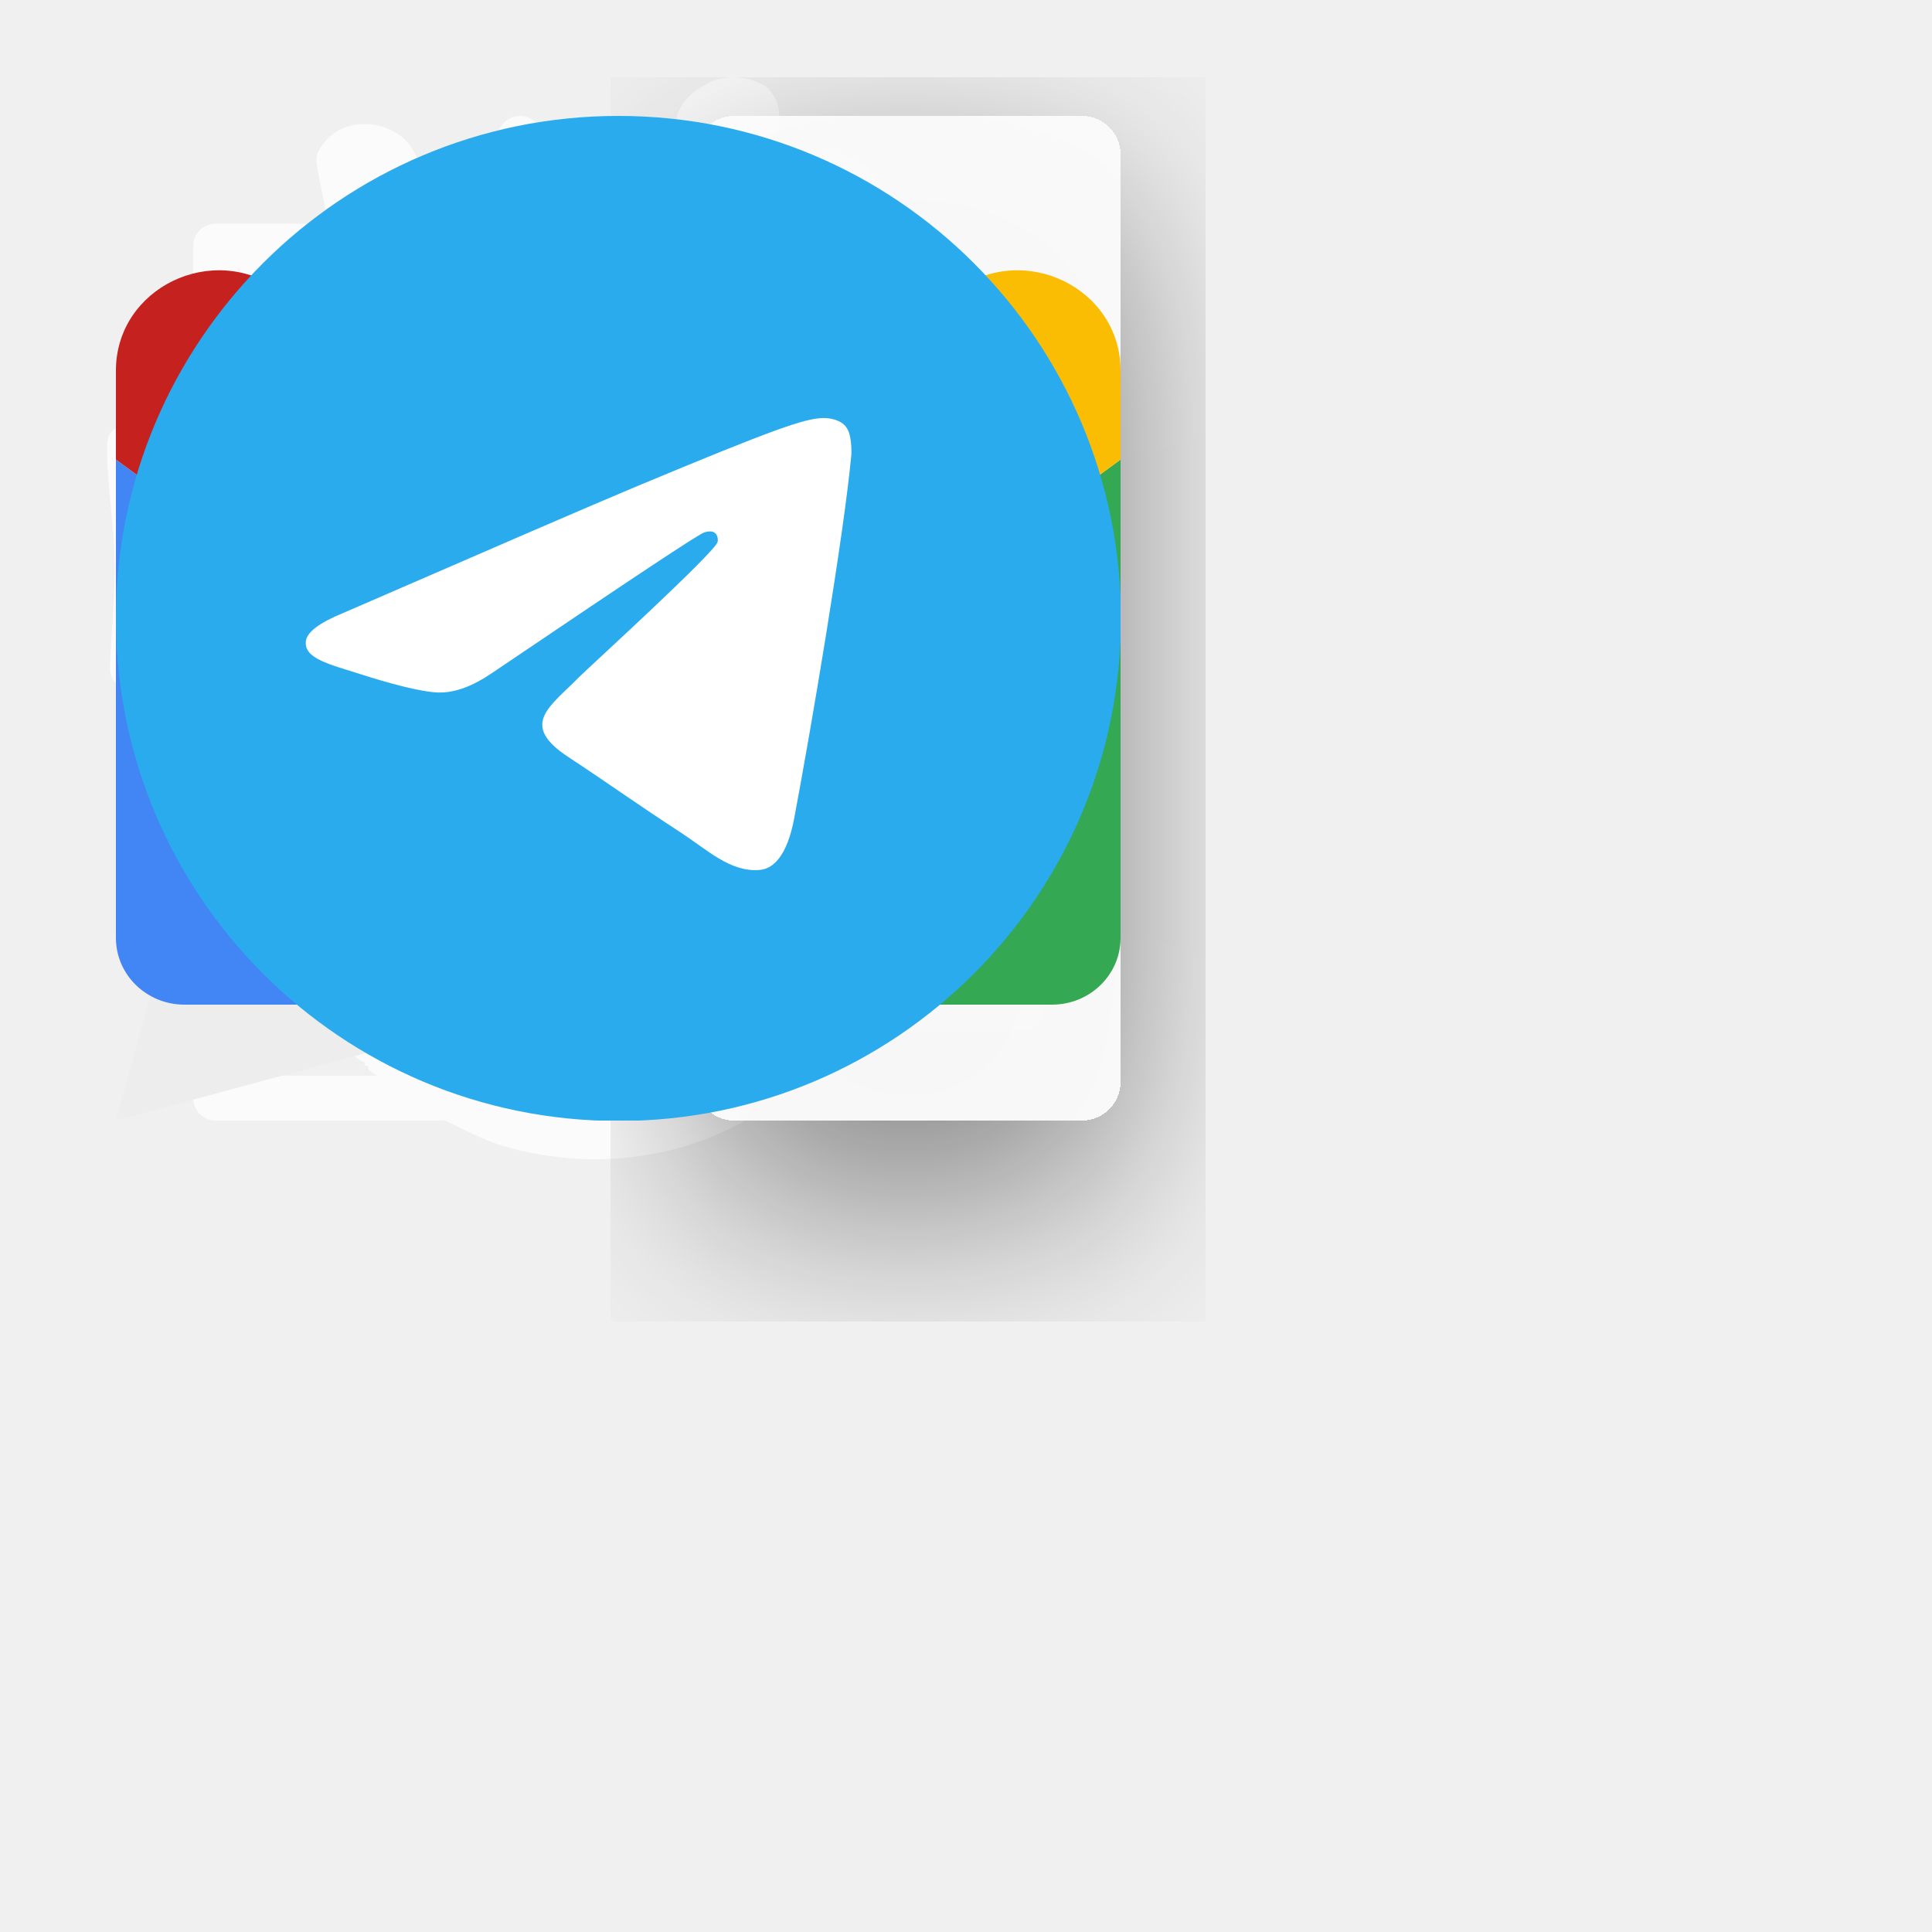
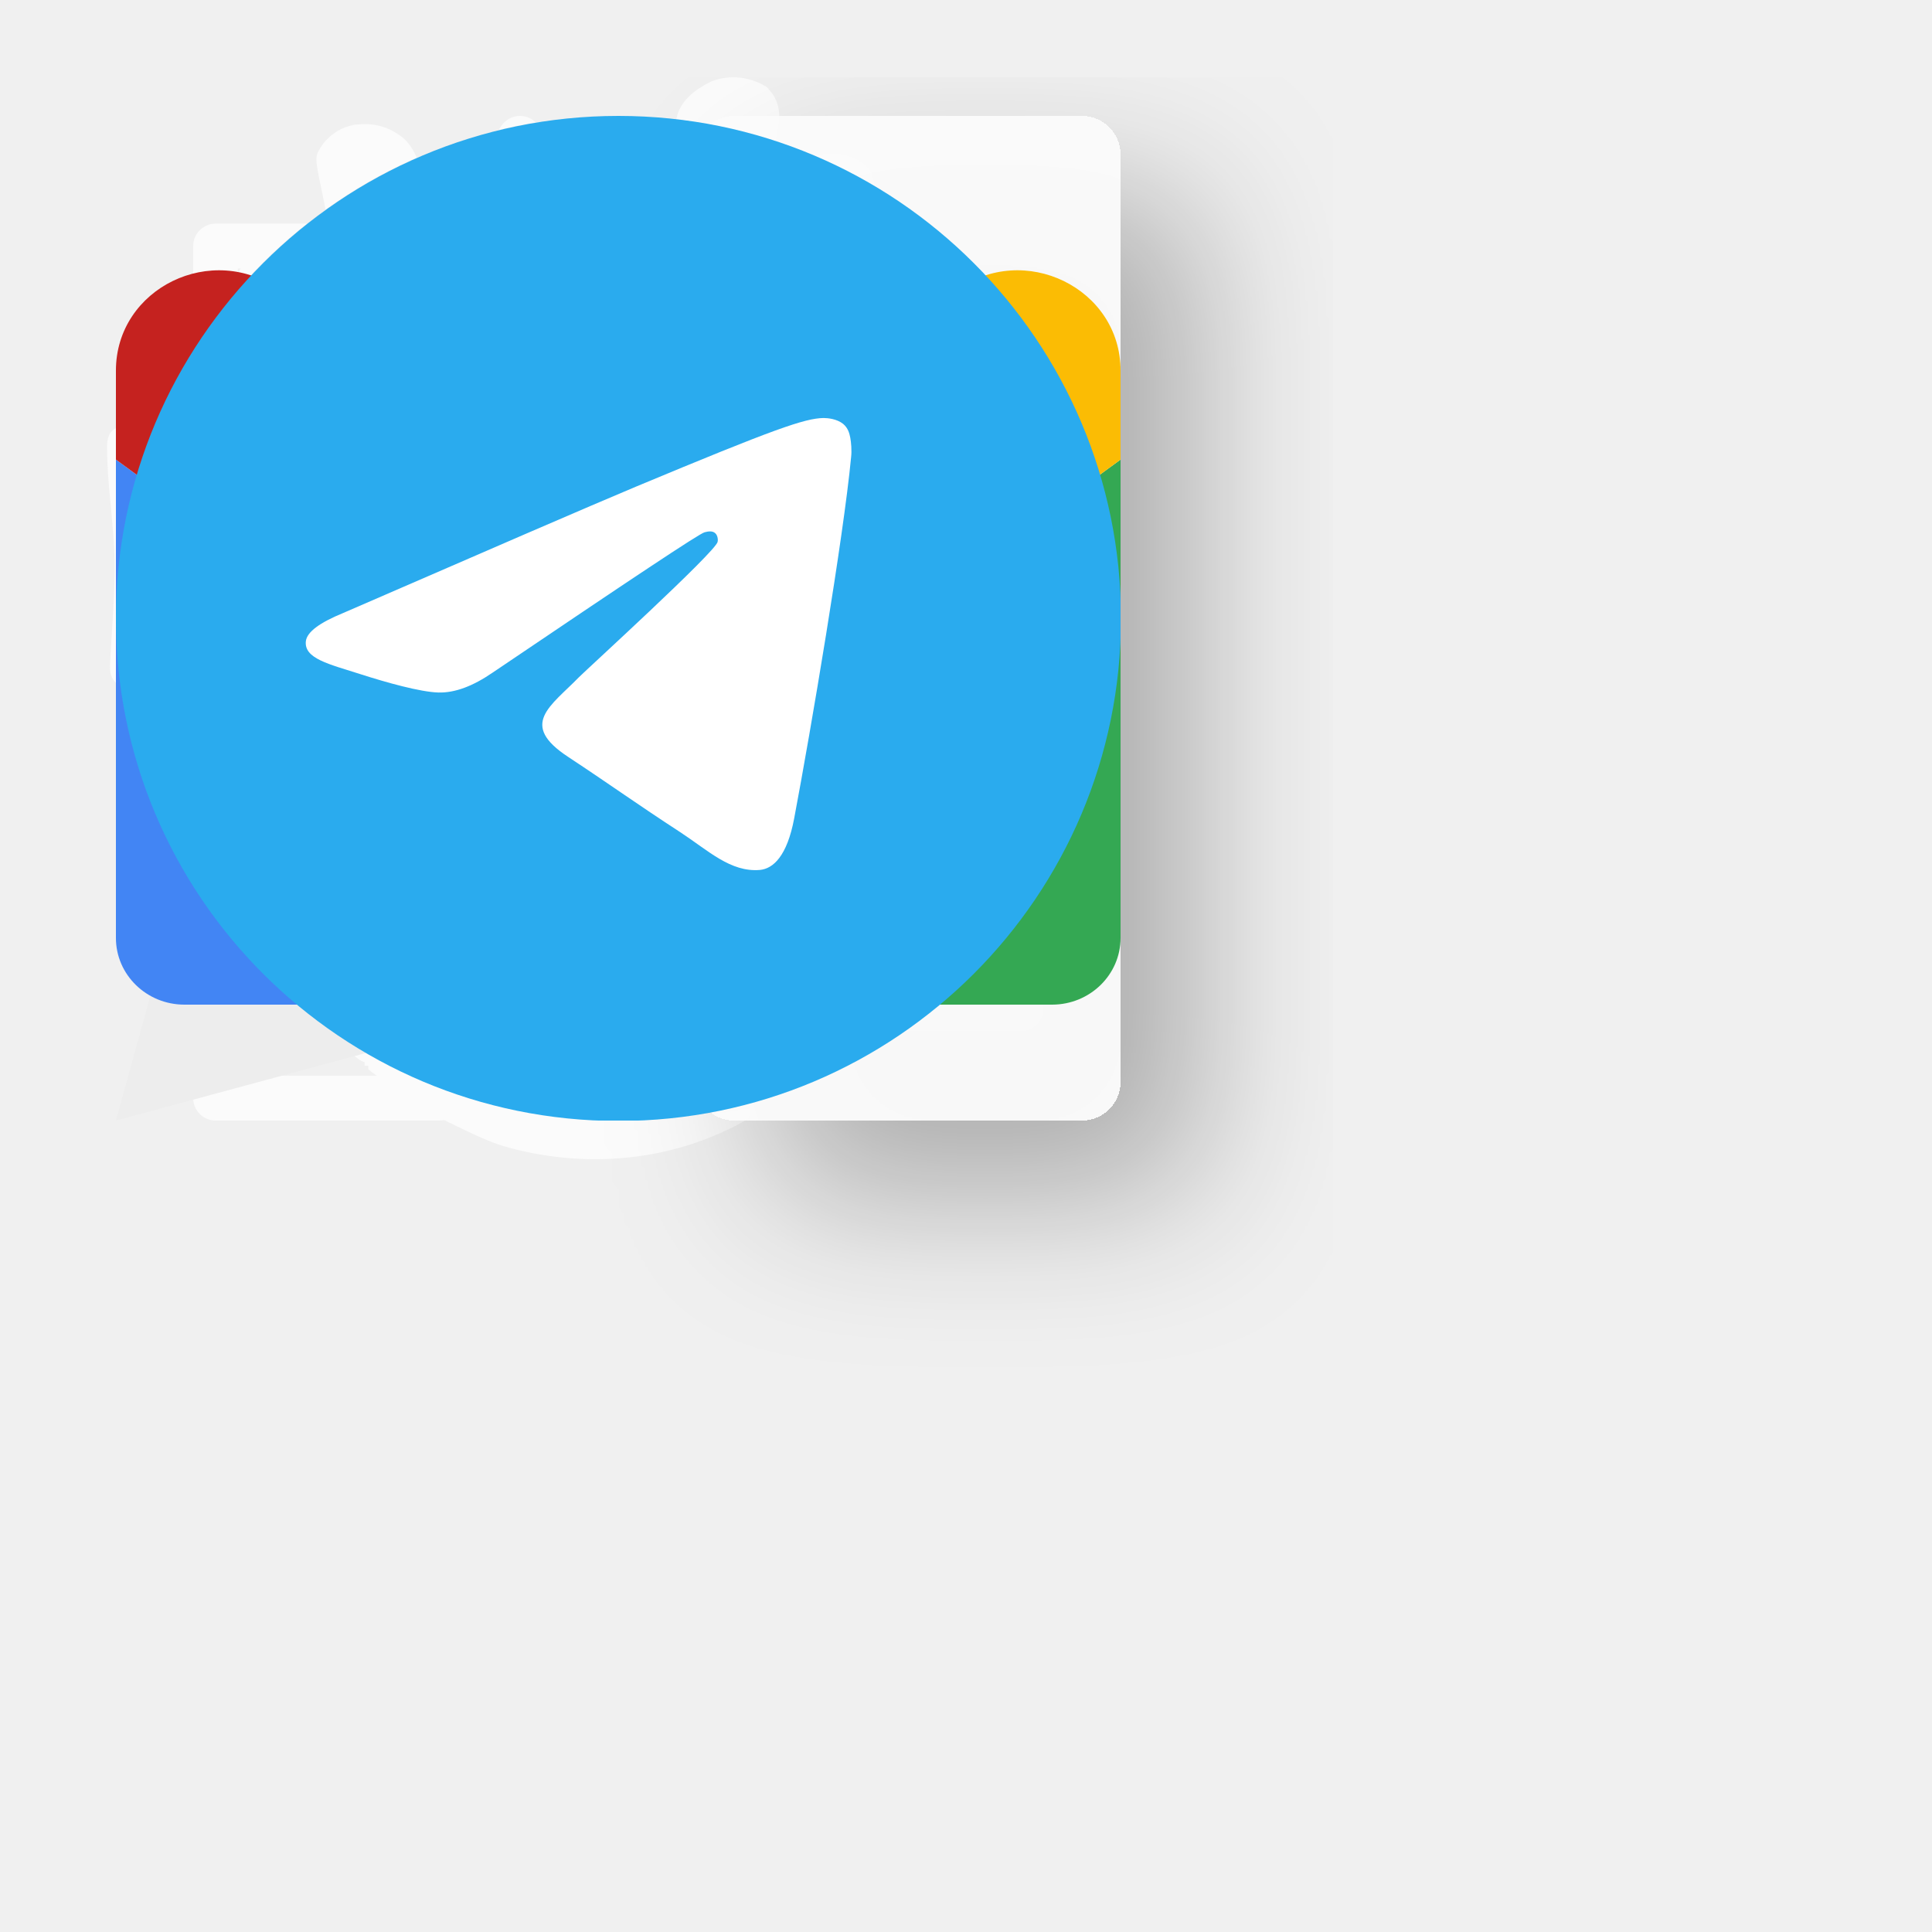
<svg xmlns="http://www.w3.org/2000/svg" width="50" height="50" viewBox="0 0 50 50" fill="none">
  <g id="logo">
    <path d="M19.842 2.253C20.095 2.509 20.174 2.748 20.168 3.082C20.145 3.345 20.08 3.603 20.018 3.861C19.977 4.032 19.938 4.204 19.899 4.375C19.891 4.409 19.884 4.442 19.876 4.477C19.819 4.73 19.773 4.983 19.738 5.239C19.687 5.61 19.609 5.974 19.525 6.34C19.434 6.738 19.351 7.135 19.287 7.537C19.16 8.335 18.985 9.125 18.82 9.917C18.747 10.267 18.675 10.617 18.605 10.967C18.534 11.319 18.456 11.669 18.373 12.018C18.308 12.298 18.258 12.579 18.209 12.861C18.126 13.329 18.014 13.788 17.888 14.248C17.801 14.566 17.801 14.566 17.816 14.889C17.907 15.026 17.907 15.026 18.059 15.102C18.229 15.102 18.343 15.097 18.48 15.006C18.565 14.911 18.581 14.838 18.606 14.72C18.615 14.677 18.624 14.634 18.634 14.589C18.648 14.519 18.648 14.519 18.663 14.447C18.673 14.398 18.683 14.349 18.694 14.299C18.727 14.141 18.759 13.983 18.791 13.825C18.806 13.746 18.806 13.746 18.822 13.667C18.874 13.406 18.926 13.146 18.977 12.885C19.055 12.482 19.055 12.482 19.084 12.335C19.095 12.283 19.095 12.283 19.105 12.23C19.118 12.166 19.118 12.166 19.132 12.101C19.142 12.051 19.142 12.051 19.152 12.001C19.199 11.78 19.253 11.563 19.316 11.346C19.453 10.872 19.542 10.399 19.615 9.915C19.649 9.689 19.685 9.463 19.722 9.237C19.733 9.167 19.733 9.167 19.744 9.096C19.826 8.591 19.922 8.088 20.021 7.585C20.03 7.544 20.038 7.503 20.046 7.46C20.116 7.107 20.186 6.754 20.264 6.402C20.351 6.011 20.408 5.62 20.459 5.224C20.57 4.379 20.57 4.379 20.936 4.119C21.197 3.961 21.458 3.959 21.764 3.991C22.068 4.055 22.286 4.159 22.488 4.367C22.662 4.651 22.655 4.956 22.65 5.269C22.649 5.314 22.649 5.359 22.648 5.405C22.647 5.544 22.645 5.683 22.642 5.821C22.641 5.862 22.64 5.903 22.64 5.945C22.595 8.556 22.375 11.199 21.927 13.781C21.869 14.115 21.818 14.449 21.768 14.783C21.76 14.834 21.753 14.886 21.744 14.939C21.714 15.141 21.684 15.342 21.654 15.544C21.634 15.68 21.613 15.816 21.593 15.952C21.587 15.992 21.581 16.032 21.575 16.074C21.517 16.452 21.517 16.452 21.423 16.592C21.079 16.689 20.712 16.708 20.354 16.744C19.677 16.812 19.012 16.905 18.346 17.033C18.208 17.059 18.071 17.084 17.933 17.109C17.054 17.27 16.201 17.511 15.378 17.826C15.302 17.852 15.226 17.878 15.149 17.904C14.89 17.993 14.641 18.099 14.389 18.204C14.183 18.29 13.976 18.369 13.763 18.441C12.485 18.878 11.274 19.558 10.162 20.253C10.102 20.29 10.043 20.326 9.983 20.363C9.841 20.451 9.7 20.539 9.559 20.628C9.482 20.677 9.404 20.725 9.327 20.774C9.041 20.957 8.777 21.15 8.519 21.362C8.345 21.503 8.165 21.631 7.976 21.756C7.82 21.862 7.678 21.981 7.536 22.1C7.419 22.177 7.332 22.196 7.188 22.211C7.152 22.065 7.129 21.924 7.117 21.775C7.114 21.731 7.11 21.688 7.106 21.642C7.101 21.571 7.101 21.571 7.095 21.498C7.091 21.448 7.087 21.398 7.083 21.347C7.07 21.183 7.057 21.018 7.045 20.854C7.04 20.797 7.036 20.741 7.031 20.684C6.972 19.927 6.925 19.17 6.892 18.412C6.856 17.565 6.792 16.726 6.655 15.887C6.574 15.364 6.531 14.837 6.481 14.312C6.476 14.255 6.47 14.198 6.465 14.141C6.402 13.487 6.34 12.833 6.294 12.179C6.267 11.801 6.233 11.424 6.198 11.047C6.103 10.023 6.013 8.997 6.003 7.969C6.002 7.921 6.001 7.873 6 7.824C6 7.403 6.07 7.053 6.414 6.745C6.702 6.517 6.932 6.469 7.326 6.481C7.563 6.514 7.717 6.599 7.87 6.758C8.027 6.973 8.108 7.158 8.162 7.406C8.169 7.441 8.177 7.476 8.185 7.511C8.286 7.962 8.367 8.416 8.449 8.869C8.477 9.028 8.506 9.188 8.535 9.347C8.603 9.717 8.67 10.087 8.737 10.457C8.997 11.899 9.295 13.334 9.616 14.767C9.628 14.818 9.639 14.87 9.651 14.923C9.684 15.072 9.718 15.22 9.751 15.368C9.761 15.412 9.771 15.456 9.781 15.501C9.829 15.711 9.881 15.92 9.941 16.128C9.951 16.166 9.962 16.204 9.973 16.243C10.01 16.351 10.01 16.351 10.162 16.422C10.342 16.43 10.477 16.429 10.649 16.379C10.681 15.956 10.594 15.566 10.496 15.154C10.45 14.96 10.406 14.764 10.361 14.569C10.352 14.531 10.343 14.492 10.334 14.452C10.26 14.132 10.195 13.811 10.134 13.489C10.051 13.053 9.955 12.619 9.854 12.186C9.669 11.394 9.509 10.598 9.349 9.803C9.303 9.573 9.255 9.345 9.205 9.116C9.147 8.848 9.096 8.579 9.046 8.309C8.984 7.971 8.91 7.637 8.824 7.303C8.69 6.781 8.588 6.256 8.487 5.728C8.454 5.56 8.42 5.393 8.386 5.225C8.374 5.169 8.363 5.113 8.352 5.056C8.33 4.95 8.308 4.844 8.286 4.738C8.144 4.033 8.144 4.033 8.38 3.697C8.585 3.453 8.844 3.287 9.187 3.225C9.667 3.18 9.991 3.254 10.366 3.517C10.85 3.866 10.932 4.575 11.06 5.084C11.08 5.159 11.099 5.233 11.118 5.307C11.156 5.454 11.194 5.601 11.231 5.748C11.298 6.009 11.366 6.271 11.435 6.532C11.447 6.575 11.458 6.619 11.47 6.663C11.699 7.528 11.956 8.387 12.211 9.245C12.271 9.447 12.33 9.649 12.388 9.851C12.817 11.768 12.817 11.768 13.915 13.399C14.083 13.462 14.083 13.462 14.257 13.441C14.494 13.299 14.611 13.16 14.717 12.925C14.731 12.896 14.745 12.866 14.759 12.836C14.804 12.74 14.847 12.644 14.89 12.547C14.912 12.499 14.912 12.499 14.935 12.45C15.143 11.989 15.308 11.526 15.443 11.045C15.478 10.922 15.513 10.799 15.549 10.677C15.64 10.364 15.729 10.051 15.817 9.738C15.826 9.705 15.835 9.672 15.845 9.638C16.096 8.745 16.338 7.852 16.532 6.947C16.588 6.686 16.652 6.431 16.745 6.177C16.848 5.899 16.903 5.622 16.953 5.334C17.066 4.728 17.219 4.136 17.386 3.54C17.439 3.348 17.486 3.155 17.533 2.962C17.659 2.57 18 2.312 18.393 2.115C18.869 1.918 19.414 1.981 19.842 2.253Z" fill="#FBFBFB" />
    <path d="M25.625 13.743C25.797 13.879 25.922 14.011 25.994 14.217C26.016 14.467 25.977 14.596 25.832 14.803C25.797 14.855 25.762 14.906 25.727 14.958C25.709 14.984 25.69 15.011 25.672 15.038C25.327 15.539 25.048 16.053 24.812 16.608C24.798 16.639 24.785 16.671 24.771 16.703C24.258 17.924 24.219 19.27 24.144 20.569C24.071 21.836 23.985 23.083 23.659 24.317C23.645 24.367 23.632 24.418 23.619 24.47C23.483 24.962 23.3 25.413 23.002 25.837C22.98 25.869 22.957 25.902 22.934 25.936C22.223 26.946 21.175 27.937 19.892 28.202C19.158 28.333 18.322 28.321 17.621 28.067C17.572 28.051 17.523 28.034 17.473 28.017C17.006 27.849 16.595 27.599 16.249 27.255C16.198 27.206 16.198 27.206 16.146 27.156C15.848 26.856 15.642 26.538 15.445 26.172C15.415 26.117 15.415 26.117 15.385 26.062C14.993 25.251 15.002 24.138 15.298 23.302C15.707 22.262 16.279 21.486 17.195 20.803C17.237 20.772 17.278 20.741 17.32 20.708C18.319 19.976 19.723 19.529 20.98 19.54C20.988 19.51 20.997 19.48 21.006 19.449C21.105 19.099 21.211 18.75 21.319 18.402C21.394 18.159 21.467 17.915 21.535 17.67C21.822 16.643 22.209 15.563 22.967 14.758C23.002 14.72 23.037 14.681 23.073 14.642C23.178 14.529 23.285 14.418 23.392 14.307C23.42 14.278 23.448 14.248 23.476 14.218C23.688 14.003 23.924 13.857 24.197 13.721C24.241 13.697 24.241 13.697 24.286 13.674C24.696 13.492 25.248 13.504 25.625 13.743Z" fill="#FCFCFC" />
    <path d="M20.932 17.881C20.925 17.984 20.916 18.087 20.905 18.189C20.9 18.246 20.895 18.303 20.89 18.362C20.837 18.513 20.837 18.513 20.695 18.595C20.49 18.66 20.279 18.701 20.068 18.744C19.654 18.834 19.251 18.947 18.847 19.074C18.769 19.099 18.769 19.099 18.689 19.123C18.192 19.283 17.745 19.487 17.322 19.783C17.201 19.862 17.076 19.93 16.947 19.997C16.657 20.146 16.424 20.307 16.198 20.54C16.117 20.623 16.035 20.692 15.941 20.763C15.711 20.947 15.533 21.175 15.35 21.4C15.308 21.451 15.308 21.451 15.266 21.503C14.882 21.994 14.515 22.597 14.404 23.205C14.394 23.247 14.394 23.247 14.385 23.291C14.183 24.225 14.098 25.349 14.546 26.228C14.561 26.259 14.577 26.29 14.594 26.323C14.832 26.787 15.077 27.198 15.444 27.581C15.48 27.621 15.515 27.662 15.552 27.703C15.954 28.151 16.348 28.303 16.937 28.466C17.059 28.501 17.18 28.535 17.301 28.57C17.386 28.594 17.386 28.594 17.472 28.618C17.588 28.654 17.693 28.692 17.802 28.743C17.998 28.817 18.166 28.817 18.374 28.813C18.428 28.813 18.428 28.813 18.483 28.814C18.73 28.811 18.943 28.771 19.181 28.709C19.323 28.703 19.323 28.703 19.418 28.709C19.412 28.811 19.412 28.811 19.371 28.934C19.248 29.024 19.248 29.024 19.084 29.109C19.055 29.125 19.025 29.14 18.995 29.155C17.166 30.086 15.015 30.236 13.032 29.662C12.653 29.543 12.298 29.378 11.944 29.205C11.906 29.187 11.868 29.169 11.829 29.15C11.205 28.847 10.627 28.533 10.093 28.097C9.935 27.969 9.771 27.851 9.604 27.733C9.58 27.713 9.556 27.692 9.531 27.671C9.531 27.642 9.531 27.612 9.531 27.581C9.5 27.581 9.469 27.581 9.436 27.581C9.436 27.551 9.436 27.521 9.436 27.491C9.409 27.48 9.382 27.47 9.354 27.459C9.15 27.347 9.024 27.151 8.881 26.976C8.822 26.905 8.762 26.835 8.702 26.765C8.404 26.414 8.178 26.046 7.97 25.641C7.93 25.564 7.93 25.564 7.889 25.485C7.459 24.636 7.459 24.636 7.592 24.243C7.915 23.654 8.42 23.283 8.963 22.889C8.993 22.867 9.024 22.845 9.054 22.823C9.476 22.516 9.906 22.22 10.341 21.93C10.491 21.829 10.64 21.725 10.788 21.62C11.05 21.438 11.324 21.276 11.6 21.114C11.808 20.991 12.014 20.865 12.219 20.738C12.287 20.696 12.354 20.654 12.422 20.612C12.454 20.592 12.486 20.573 12.518 20.552C12.674 20.456 12.83 20.36 12.988 20.266C13.062 20.221 13.136 20.177 13.209 20.131C14.096 19.58 15.079 19.091 16.099 18.812C16.21 18.781 16.32 18.748 16.43 18.714C16.941 18.56 17.452 18.448 17.978 18.354C18.165 18.319 18.351 18.28 18.537 18.24C18.572 18.232 18.608 18.224 18.644 18.217C18.8 18.183 18.957 18.15 19.114 18.116C19.431 18.048 19.75 17.991 20.071 17.941C20.108 17.935 20.145 17.929 20.183 17.923C20.435 17.885 20.676 17.876 20.932 17.881Z" fill="#FBFBFB" />
  </g>
  <g id="englishWord">
    <path d="M13.441 3C13.251 3.005 13.075 3.105 12.971 3.265L11.293 5.788H5.579C5.259 5.788 5 6.048 5 6.368V12.171C5 12.492 5.259 12.752 5.579 12.752H11.368C11.688 12.752 11.947 12.492 11.947 12.171V7.593L10.79 9.334V11.591H6.158V6.949H10.521L8.893 9.397L8.181 7.97C8.042 7.682 7.695 7.561 7.407 7.701C7.12 7.841 7 8.188 7.139 8.476C7.141 8.481 7.143 8.485 7.145 8.489L8.303 10.81C8.446 11.097 8.794 11.213 9.08 11.07C9.17 11.025 9.247 10.957 9.303 10.873L13.934 3.909C14.116 3.645 14.049 3.284 13.785 3.102C13.684 3.033 13.564 2.997 13.441 3ZM16 8.11C15.68 8.11 15.421 8.369 15.421 8.69V9.85C15.421 10.171 15.68 10.431 16 10.431H26.421C26.741 10.431 27 10.171 27 9.85V8.69C27 8.369 26.741 8.11 26.421 8.11H16ZM5.579 13.917C5.259 13.917 5 14.176 5 14.497V20.3C5 20.62 5.259 20.88 5.579 20.88H11.368C11.688 20.88 11.947 20.62 11.947 20.3V14.497C11.947 14.176 11.688 13.917 11.368 13.917H5.579ZM6.158 15.077H10.79V19.72H6.158V15.077ZM16 16.233C15.68 16.233 15.421 16.493 15.421 16.814V17.974C15.421 18.295 15.68 18.555 16 18.555H26.421C26.741 18.555 27 18.295 27 17.974V16.814C27 16.493 26.741 16.233 26.421 16.233H16ZM5.579 22.036C5.259 22.036 5 22.296 5 22.617V28.42C5 28.74 5.259 29 5.579 29H11.368C11.688 29 11.947 28.74 11.947 28.42V22.617C11.947 22.296 11.688 22.036 11.368 22.036H5.579ZM6.158 23.197H10.79V27.839H6.158V23.197ZM16 24.362C15.68 24.362 15.421 24.622 15.421 24.942V26.103C15.421 26.423 15.68 26.683 16 26.683H26.421C26.741 26.683 27 26.423 27 26.103V24.942C27 24.622 26.741 24.362 26.421 24.362H16Z" fill="#FBFBFB" />
  </g>
  <g id="random">
    <path fill-rule="evenodd" clip-rule="evenodd" d="M3.004 10.445C3.004 9.833 3.502 9.081 4.118 8.765L14.886 3.237C15.501 2.921 16.498 2.921 17.114 3.238L27.886 8.776C28.502 9.093 29 9.845 29 10.46L28.995 21.5C28.995 22.114 28.497 22.868 27.883 23.186L17.091 28.762C16.476 29.08 15.481 29.079 14.866 28.761L4.112 23.187C3.497 22.869 3 22.115 3 21.502L3.004 10.445ZM5.269 9.547L15.969 14.646L26.17 9.614L15.951 4.494L5.269 9.547ZM4.579 11.197C4.579 11.423 4.406 21.164 4.406 21.164C4.4 21.47 4.644 21.846 4.953 22.005L14.966 27.162L15.059 16.425C15.059 16.425 4.579 10.972 4.579 11.197ZM16.948 27.139L26.848 21.777C27.227 21.571 27.534 21.095 27.534 20.712V11.143L16.948 16.345V27.139Z" fill="#FBFBFB" />
    <path fill-rule="evenodd" clip-rule="evenodd" d="M7.652 16.781C6.847 17.164 5.78 16.883 5.269 16.153C4.758 15.423 4.996 14.521 5.801 14.138C6.606 13.754 7.672 14.036 8.183 14.766C8.694 15.496 8.456 16.398 7.652 16.781ZM13.036 19.695C12.231 20.078 11.164 19.797 10.653 19.067C10.142 18.337 10.38 17.434 11.185 17.051C11.989 16.668 13.056 16.949 13.567 17.679C14.078 18.409 13.84 19.312 13.036 19.695ZM7.652 21.915C6.847 22.298 5.78 22.017 5.269 21.287C4.758 20.557 4.996 19.654 5.801 19.271C6.606 18.888 7.672 19.169 8.183 19.899C8.694 20.629 8.456 21.532 7.652 21.915ZM13.036 24.829C12.231 25.212 11.164 24.931 10.653 24.201C10.142 23.471 10.38 22.568 11.185 22.185C11.989 21.802 13.056 22.083 13.567 22.813C14.078 23.543 13.84 24.446 13.036 24.829ZM26.199 13.999C25.394 13.616 24.328 13.897 23.817 14.627C23.306 15.357 23.544 16.259 24.348 16.642C25.153 17.026 26.22 16.744 26.731 16.014C27.242 15.284 27.004 14.382 26.199 13.999ZM23.467 18.023C22.662 17.639 21.596 17.921 21.085 18.651C20.574 19.381 20.812 20.283 21.616 20.666C22.421 21.049 23.488 20.768 23.999 20.038C24.51 19.308 24.272 18.406 23.467 18.023ZM20.607 21.908C19.802 21.524 18.735 21.806 18.224 22.536C17.713 23.266 17.951 24.168 18.756 24.551C19.561 24.934 20.628 24.653 21.138 23.923C21.65 23.193 21.412 22.291 20.607 21.908ZM16.189 8C15.12 8 14.254 8.683 14.254 9.526C14.254 10.369 15.12 11.053 16.189 11.053C17.257 11.053 18.123 10.369 18.123 9.526C18.123 8.683 17.257 8 16.189 8Z" fill="#FBFBFB" />
  </g>
  <g id="back">
    <path d="M28.444 24C28.22 24 28.016 23.877 27.928 23.676C27.863 23.53 26.255 20.069 20.243 19.383C18.99 19.237 17.49 19.162 15.669 19.149V23.464C15.669 23.663 15.556 23.844 15.372 23.939C15.189 24.031 14.97 24.018 14.799 23.908L3.248 16.446C3.092 16.346 3 16.178 3 16.001C3 15.822 3.092 15.659 3.248 15.555L14.804 8.092C14.975 7.978 15.192 7.971 15.377 8.065C15.562 8.16 15.672 8.34 15.672 8.534V12.55C18.185 12.864 29 14.729 29 23.469C29 23.722 28.814 23.944 28.553 23.994C28.517 24 28.479 24 28.444 24Z" fill="#FBFBFB" />
  </g>
  <g id="back">
    <path d="M28.444 24C28.22 24 28.016 23.877 27.928 23.676C27.863 23.53 26.255 20.069 20.243 19.383C18.99 19.237 17.49 19.162 15.669 19.149V23.464C15.669 23.663 15.556 23.844 15.372 23.939C15.189 24.031 14.97 24.018 14.799 23.908L3.248 16.446C3.092 16.346 3 16.178 3 16.001C3 15.822 3.092 15.659 3.248 15.555L14.804 8.092C14.975 7.978 15.192 7.971 15.377 8.065C15.562 8.16 15.672 8.34 15.672 8.534V12.55C18.185 12.864 29 14.729 29 23.469C29 23.722 28.814 23.944 28.553 23.994C28.517 24 28.479 24 28.444 24Z" fill="#FBFBFB" />
  </g>
  <g id="closedWords">
    <path d="M3.353 11.015C3.492 11.015 3.617 11.052 3.727 11.125C3.844 11.198 3.914 11.327 3.936 11.51C4.024 12.089 4.079 12.669 4.101 13.248C4.13 13.82 4.145 14.469 4.145 15.195C4.145 15.503 4.119 16.064 4.068 16.878C4.391 16.907 4.64 16.922 4.816 16.922C4.941 16.922 5.223 16.904 5.663 16.867C5.92 16.83 6.143 16.812 6.334 16.812C6.51 16.812 6.671 16.83 6.818 16.867C6.965 16.896 7.115 16.948 7.269 17.021C7.423 17.109 7.5 17.245 7.5 17.428C7.5 17.575 7.452 17.707 7.357 17.824C7.269 17.941 7.163 18 7.038 18C6.95 18 6.811 17.985 6.62 17.956C6.275 17.905 5.945 17.879 5.63 17.879C5.527 17.879 5.41 17.886 5.278 17.901C5.153 17.908 5.062 17.912 5.003 17.912C4.827 17.934 4.651 17.945 4.475 17.945C4.116 17.945 3.793 17.927 3.507 17.89C3.36 17.875 3.214 17.82 3.067 17.725C2.92 17.622 2.847 17.476 2.847 17.285C2.847 17.175 2.862 16.893 2.891 16.438C2.942 15.683 2.968 15.107 2.968 14.711C2.968 14.403 2.953 14.08 2.924 13.743C2.895 13.406 2.876 13.193 2.869 13.105C2.803 12.482 2.77 11.968 2.77 11.565C2.77 11.374 2.814 11.235 2.902 11.147C2.997 11.059 3.148 11.015 3.353 11.015ZM8.049 15.668C8.049 15.389 8.1 15.111 8.203 14.832C8.305 14.546 8.441 14.286 8.61 14.051C8.778 13.816 9.046 13.626 9.413 13.479C9.779 13.325 10.106 13.248 10.392 13.248C10.685 13.248 10.982 13.288 11.283 13.369C11.591 13.45 11.803 13.574 11.921 13.743C12.192 14.124 12.328 14.498 12.328 14.865C12.328 15.063 12.284 15.232 12.196 15.371C12.115 15.51 11.998 15.661 11.844 15.822C11.719 15.954 11.521 16.042 11.25 16.086C10.986 16.13 10.722 16.152 10.458 16.152C10.289 16.152 10.084 16.137 9.842 16.108C9.6 16.071 9.365 16.027 9.138 15.976C9.152 16.123 9.189 16.266 9.248 16.405C9.306 16.544 9.376 16.651 9.457 16.724C9.603 16.863 9.754 16.951 9.908 16.988C10.069 17.025 10.274 17.043 10.524 17.043C10.788 17.043 11.033 16.999 11.261 16.911C11.444 16.845 11.594 16.812 11.712 16.812C11.851 16.812 11.957 16.856 12.031 16.944C12.104 17.025 12.141 17.131 12.141 17.263C12.141 17.446 12.034 17.597 11.822 17.714C11.609 17.831 11.363 17.919 11.085 17.978C10.813 18.029 10.593 18.055 10.425 18.055C10.08 18.055 9.746 17.993 9.424 17.868C9.101 17.743 8.833 17.567 8.621 17.34C8.445 17.135 8.305 16.889 8.203 16.603C8.1 16.31 8.049 15.998 8.049 15.668ZM10.447 14.183C10.285 14.183 10.124 14.216 9.963 14.282C9.801 14.341 9.669 14.425 9.567 14.535C9.435 14.674 9.343 14.788 9.292 14.876C9.248 14.957 9.218 15.07 9.204 15.217C9.387 15.276 9.768 15.305 10.348 15.305C10.663 15.305 10.905 15.257 11.074 15.162C11.25 15.067 11.338 14.942 11.338 14.788C11.338 14.634 11.242 14.495 11.052 14.37C10.861 14.245 10.659 14.183 10.447 14.183ZM17.559 18.044C17.31 18.044 17.119 18.007 16.987 17.934C16.855 17.853 16.712 17.707 16.558 17.494C16.367 17.663 16.081 17.798 15.7 17.901C15.326 18.004 15.003 18.055 14.732 18.055C14.285 18.055 13.922 17.934 13.643 17.692C13.372 17.443 13.236 17.08 13.236 16.603C13.236 16.398 13.291 16.211 13.401 16.042C13.518 15.866 13.669 15.712 13.852 15.58C14.057 15.441 14.299 15.331 14.578 15.25C14.864 15.169 15.124 15.129 15.359 15.129C15.755 15.129 16.107 15.166 16.415 15.239V15.228C16.415 14.832 16.316 14.561 16.118 14.414C15.927 14.26 15.619 14.183 15.194 14.183C14.923 14.183 14.688 14.304 14.49 14.546C14.417 14.641 14.263 14.689 14.028 14.689C13.911 14.689 13.823 14.641 13.764 14.546C13.713 14.443 13.687 14.341 13.687 14.238C13.687 14.025 13.775 13.842 13.951 13.688C14.134 13.534 14.354 13.42 14.611 13.347C14.868 13.266 15.106 13.226 15.326 13.226C15.539 13.226 15.792 13.27 16.085 13.358C16.378 13.446 16.617 13.563 16.8 13.71C17.02 13.901 17.189 14.124 17.306 14.381C17.431 14.63 17.493 14.905 17.493 15.206C17.493 15.301 17.486 15.444 17.471 15.635C17.456 15.855 17.449 16.035 17.449 16.174C17.449 16.24 17.442 16.324 17.427 16.427C17.412 16.559 17.405 16.669 17.405 16.757C17.405 16.852 17.434 16.944 17.493 17.032C17.552 17.12 17.632 17.193 17.735 17.252C17.83 17.303 17.893 17.358 17.922 17.417C17.951 17.476 17.966 17.542 17.966 17.615C17.966 17.688 17.918 17.78 17.823 17.89C17.735 17.993 17.647 18.044 17.559 18.044ZM15.359 15.943C15.073 15.943 14.82 15.998 14.6 16.108C14.38 16.218 14.27 16.412 14.27 16.691C14.27 16.83 14.318 16.948 14.413 17.043C14.516 17.138 14.626 17.186 14.743 17.186C15.058 17.186 15.322 17.153 15.535 17.087C15.748 17.021 16.004 16.9 16.305 16.724C16.342 16.607 16.364 16.442 16.371 16.229C16.371 16.148 16.375 16.086 16.382 16.042C15.986 15.976 15.645 15.943 15.359 15.943ZM20.421 17.56C20.421 17.685 20.373 17.795 20.278 17.89C20.183 17.985 20.065 18.033 19.926 18.033C19.706 18.033 19.545 17.993 19.442 17.912C19.339 17.824 19.288 17.666 19.288 17.439C19.288 17.168 19.281 16.812 19.266 16.372C19.251 16.005 19.244 15.697 19.244 15.448C19.244 15.331 19.251 15.177 19.266 14.986C19.281 14.81 19.288 14.678 19.288 14.59C19.266 14.451 19.211 14.337 19.123 14.249C19.035 14.154 18.921 14.106 18.782 14.106C18.716 14.106 18.661 14.077 18.617 14.018C18.573 13.952 18.551 13.886 18.551 13.82C18.551 13.651 18.617 13.523 18.749 13.435C18.888 13.347 19.053 13.303 19.244 13.303C19.64 13.303 19.915 13.538 20.069 14.007C20.26 13.787 20.476 13.611 20.718 13.479C20.967 13.34 21.206 13.27 21.433 13.27C21.704 13.27 21.95 13.343 22.17 13.49C22.397 13.637 22.511 13.835 22.511 14.084C22.511 14.223 22.449 14.366 22.324 14.513C22.207 14.66 22.086 14.733 21.961 14.733C21.895 14.733 21.836 14.718 21.785 14.689C21.741 14.652 21.686 14.601 21.62 14.535C21.547 14.462 21.484 14.41 21.433 14.381C21.382 14.344 21.323 14.326 21.257 14.326C21.14 14.326 21.03 14.344 20.927 14.381C20.824 14.418 20.755 14.462 20.718 14.513C20.601 14.696 20.513 14.861 20.454 15.008C20.403 15.155 20.377 15.312 20.377 15.481C20.377 15.606 20.373 15.705 20.366 15.778L20.355 16.405C20.355 16.5 20.359 16.607 20.366 16.724C20.373 16.841 20.381 16.929 20.388 16.988C20.41 17.186 20.421 17.377 20.421 17.56ZM23.077 14.128C23.018 14.084 22.971 14.04 22.934 13.996C22.897 13.945 22.879 13.857 22.879 13.732C22.879 13.593 22.927 13.486 23.022 13.413C23.125 13.332 23.242 13.292 23.374 13.292C23.631 13.292 23.851 13.358 24.034 13.49C24.225 13.622 24.364 13.805 24.452 14.04C24.613 13.739 24.819 13.534 25.068 13.424C25.317 13.307 25.662 13.248 26.102 13.248C26.278 13.248 26.458 13.303 26.641 13.413C26.832 13.516 27.004 13.644 27.158 13.798C27.283 13.959 27.389 14.161 27.477 14.403C27.565 14.638 27.609 14.85 27.609 15.041C27.609 15.151 27.602 15.331 27.587 15.58C27.572 15.844 27.565 16.053 27.565 16.207C27.565 16.72 27.664 17.036 27.862 17.153C27.891 17.168 27.946 17.186 28.027 17.208C28.108 17.23 28.166 17.252 28.203 17.274C28.247 17.296 28.269 17.329 28.269 17.373C28.276 17.549 28.21 17.696 28.071 17.813C27.939 17.923 27.778 17.978 27.587 17.978C27.301 17.978 27.077 17.901 26.916 17.747C26.755 17.593 26.641 17.358 26.575 17.043C26.538 16.926 26.52 16.753 26.52 16.526C26.52 16.401 26.527 16.2 26.542 15.921C26.564 15.701 26.575 15.466 26.575 15.217C26.575 14.96 26.502 14.737 26.355 14.546C26.208 14.348 26.007 14.249 25.75 14.249C25.596 14.249 25.435 14.297 25.266 14.392C25.097 14.48 24.98 14.59 24.914 14.722C24.804 14.949 24.731 15.18 24.694 15.415C24.606 15.87 24.562 16.306 24.562 16.724C24.562 16.827 24.569 17.025 24.584 17.318C24.584 17.34 24.584 17.395 24.584 17.483C24.584 17.564 24.573 17.641 24.551 17.714C24.536 17.787 24.507 17.853 24.463 17.912C24.434 17.941 24.379 17.971 24.298 18C24.217 18.029 24.148 18.044 24.089 18.044C23.986 18.044 23.858 18 23.704 17.912C23.55 17.824 23.458 17.725 23.429 17.615L23.418 17.461C23.418 17.402 23.425 17.314 23.44 17.197C23.528 16.684 23.572 16.236 23.572 15.855C23.572 15.686 23.568 15.558 23.561 15.47L23.55 14.964C23.55 14.81 23.506 14.663 23.418 14.524C23.33 14.377 23.216 14.245 23.077 14.128Z" fill="#FBFBFB" />
    <defs>
-       <filter id="dropShadow" x="-20%" y="-20%" width="140%" height="140%">
-         <feDropShadow dx="0" dy="2" stdDeviation="3" flood-color="black" flood-opacity="0.5" />
+       <filter id="dropShadow" x="-50%" y="-50%" width="200%" height="200%">
+         <feGaussianBlur in="SourceAlpha" stdDeviation="2" />
+         <feOffset dx="2" dy="2" result="offsetblur" />
+         <feFlood flood-color="rgba(0,0,0,0.3)" />
+         <feComposite in2="offsetblur" operator="in" />
+         <feMerge>
+           <feMergeNode />
+           <feMergeNode in="SourceGraphic" />
+         </feMerge>
      </filter>
    </defs>
    <g filter="url(#dropShadow)">
      <rect x="18" y="3" width="11" height="26" rx="1" fill="#FBFBFB" fill-opacity="0.94" shape-rendering="crispEdges" />
    </g>
    <defs>
      <filter id="filter0_d_37_6" x="15.3" y="1.3" width="14.4" height="29.4" filterUnits="userSpaceOnUse" color-interpolation-filters="sRGB">
        <feFlood flood-opacity="0" result="BackgroundImageFix" />
        <feColorMatrix in="SourceAlpha" type="matrix" values="0 0 0 0 0 0 0 0 0 0 0 0 0 0 0 0 0 0 127 0" result="hardAlpha" />
        <feMorphology radius="2" operator="erode" in="SourceAlpha" result="effect1_dropShadow_37_6" />
        <feOffset dx="-1" />
        <feGaussianBlur stdDeviation="1.85" />
        <feComposite in2="hardAlpha" operator="out" />
        <feColorMatrix type="matrix" values="0 0 0 0 0 0 0 0 0 0 0 0 0 0 0 0 0 0 0.43 0" />
        <feBlend mode="normal" in2="BackgroundImageFix" result="effect1_dropShadow_37_6" />
        <feBlend mode="normal" in="SourceGraphic" in2="effect1_dropShadow_37_6" result="shape" />
      </filter>
    </defs>
  </g>
  <g id="whatsapp">
    <g>
      <path d="M3 29L4.793 22.5C3.628 20.483 3 18.241 3 15.91C3 8.828 8.828 3 15.955 3C23.083 3 29 8.828 29 15.91C29 22.993 23.083 29 15.955 29C13.714 29 11.562 28.283 9.634 27.207L3 29Z" fill="#EDEDED" />
      <path d="M9.993 24.876L10.396 25.1C12.055 26.131 13.983 26.759 16 26.759C21.872 26.759 26.759 21.872 26.759 15.91C26.759 9.948 21.872 5.241 15.955 5.241C10.038 5.241 5.241 9.993 5.241 15.91C5.241 17.972 5.824 19.99 6.9 21.693L7.169 22.096L6.138 25.862L9.993 24.876Z" fill="#55CD6C" />
      <path d="M12.504 9.903L11.652 9.859C11.383 9.859 11.114 9.948 10.934 10.128C10.531 10.486 9.859 11.159 9.679 12.055C9.366 13.4 9.859 15.014 11.024 16.628C12.19 18.241 14.431 20.841 18.376 21.962C19.631 22.321 20.617 22.096 21.424 21.604C22.052 21.2 22.455 20.572 22.59 19.9L22.724 19.272C22.769 19.093 22.679 18.869 22.5 18.779L19.676 17.479C19.497 17.39 19.272 17.434 19.138 17.614L18.017 19.048C17.928 19.138 17.793 19.183 17.659 19.138C16.897 18.869 14.341 17.793 12.952 15.104C12.907 14.969 12.907 14.835 12.997 14.745L14.072 13.534C14.162 13.4 14.207 13.221 14.162 13.086L12.862 10.172C12.817 10.038 12.683 9.903 12.504 9.903Z" fill="#FEFEFE" />
    </g>
    <defs>
      <clipPath id="clip0_1_10">
        <rect width="26" height="26" fill="white" transform="translate(3 3)" />
      </clipPath>
    </defs>
  </g>
  <g id="gitHub">
    <path fill-rule="evenodd" clip-rule="evenodd" d="M16 4.037C9.226 4.037 3.734 9.528 3.734 16.303C3.734 21.723 7.248 26.32 12.122 27.942C12.735 28.056 12.96 27.676 12.96 27.352C12.96 27.06 12.949 26.094 12.943 25.069C9.531 25.811 8.811 23.622 8.811 23.622C8.253 22.204 7.449 21.827 7.449 21.827C6.336 21.065 7.533 21.081 7.533 21.081C8.764 21.168 9.413 22.345 9.413 22.345C10.507 24.22 12.283 23.678 12.983 23.365C13.093 22.572 13.411 22.031 13.761 21.724C11.037 21.415 8.173 20.363 8.173 15.663C8.173 14.323 8.652 13.229 9.437 12.37C9.309 12.061 8.889 10.814 9.555 9.124C9.555 9.124 10.585 8.794 12.929 10.381C13.908 10.109 14.957 9.973 16 9.968C17.042 9.973 18.092 10.109 19.073 10.381C21.414 8.794 22.442 9.124 22.442 9.124C23.11 10.813 22.69 12.061 22.563 12.37C23.349 13.229 23.825 14.323 23.825 15.662C23.825 20.373 20.956 21.411 18.224 21.715C18.665 22.095 19.057 22.842 19.057 23.986C19.057 25.627 19.042 26.948 19.042 27.352C19.042 27.679 19.263 28.061 19.885 27.941C24.756 26.317 28.267 21.721 28.267 16.303C28.266 9.528 22.774 4.037 16 4.037Z" fill="#181616" />
    <path d="M8.38 21.648C8.353 21.709 8.257 21.727 8.169 21.686C8.08 21.646 8.03 21.563 8.059 21.502C8.085 21.439 8.182 21.421 8.27 21.463C8.36 21.503 8.41 21.587 8.379 21.648L8.38 21.648ZM8.876 22.202C8.818 22.257 8.704 22.232 8.626 22.145C8.546 22.06 8.531 21.946 8.59 21.891C8.651 21.837 8.762 21.862 8.842 21.948C8.922 22.034 8.938 22.148 8.877 22.203L8.876 22.202ZM9.36 22.909C9.285 22.961 9.162 22.912 9.086 22.803C9.011 22.694 9.011 22.563 9.088 22.511C9.164 22.458 9.285 22.506 9.362 22.613C9.437 22.724 9.437 22.855 9.36 22.909ZM10.023 23.591C9.956 23.666 9.812 23.646 9.707 23.545C9.6 23.446 9.57 23.305 9.638 23.231C9.706 23.157 9.85 23.177 9.955 23.278C10.062 23.377 10.095 23.517 10.023 23.591L10.023 23.591ZM10.937 23.988C10.907 24.084 10.769 24.127 10.63 24.086C10.491 24.044 10.4 23.932 10.429 23.835C10.457 23.738 10.596 23.693 10.736 23.736C10.875 23.778 10.966 23.89 10.937 23.988ZM11.941 24.061C11.944 24.162 11.826 24.246 11.681 24.248C11.534 24.251 11.415 24.169 11.414 24.07C11.414 23.968 11.529 23.885 11.676 23.882C11.821 23.879 11.941 23.961 11.941 24.061L11.941 24.061ZM12.875 23.902C12.892 24.001 12.791 24.102 12.646 24.129C12.504 24.155 12.372 24.094 12.354 23.996C12.336 23.895 12.439 23.794 12.581 23.768C12.726 23.743 12.856 23.802 12.875 23.902Z" fill="#181616" />
  </g>
  <g id="gmail">
    <g>
      <path d="M4.773 26H8.909V16.212L3 11.894V24.273C3 25.229 3.795 26 4.773 26Z" fill="#4285F4" />
      <path d="M23.091 26H27.227C28.208 26 29 25.226 29 24.273V11.894L23.091 16.212" fill="#34A853" />
      <path d="M23.091 8.727V16.212L29 11.894V9.591C29 7.455 26.497 6.237 24.745 7.518" fill="#FBBC04" />
      <path d="M8.909 16.212V8.727L16 13.909L23.091 8.727V16.212L16 21.394" fill="#EA4335" />
      <path d="M3 9.591V11.894L8.909 16.212V8.727L7.255 7.518C5.5 6.237 3 7.455 3 9.591Z" fill="#C5221F" />
    </g>
    <defs>
      <clipPath id="clip0_1_10">
        <rect width="26" height="19" fill="white" transform="translate(3 7)" />
      </clipPath>
    </defs>
  </g>
  <g id="telegram">
    <g clip-path="url(#clip0_1_10)">
      <path d="M16.005 29.011C23.188 29.011 29.011 23.188 29.011 16.005C29.011 8.823 23.188 3 16.005 3C8.823 3 3 8.823 3 16.005C3 23.188 8.823 29.011 16.005 29.011Z" fill="#2AABEE" />
      <path fill-rule="evenodd" clip-rule="evenodd" d="M8.88 15.865C12.67 14.219 15.193 13.125 16.46 12.594C20.066 11.089 20.824 10.829 21.311 10.818C21.42 10.818 21.658 10.84 21.82 10.97C21.95 11.078 21.983 11.219 22.005 11.327C22.026 11.436 22.048 11.663 22.026 11.836C21.831 13.894 20.987 18.886 20.553 21.182C20.369 22.156 20.012 22.481 19.666 22.514C18.907 22.578 18.334 22.015 17.608 21.539C16.46 20.792 15.821 20.326 14.706 19.59C13.417 18.745 14.251 18.279 14.988 17.521C15.182 17.326 18.507 14.294 18.572 14.024C18.583 13.991 18.583 13.861 18.507 13.796C18.431 13.731 18.323 13.753 18.236 13.775C18.117 13.796 16.298 15.009 12.757 17.402C12.237 17.76 11.771 17.933 11.349 17.922C10.883 17.911 9.995 17.662 9.324 17.446C8.512 17.186 7.862 17.045 7.916 16.59C7.949 16.352 8.274 16.114 8.88 15.865Z" fill="white" />
    </g>
    <defs>
      <linearGradient id="paint0_linear_1_10" x1="15.995" y1="3" x2="15.995" y2="28.805" gradientUnits="userSpaceOnUse">
        <stop stop-color="#2AABEE" />
        <stop offset="1" stop-color="#229ED9" />
      </linearGradient>
      <clipPath id="clip0_1_10">
        <rect width="26" height="26" fill="white" transform="translate(3 3)" />
      </clipPath>
    </defs>
  </g>
</svg>
